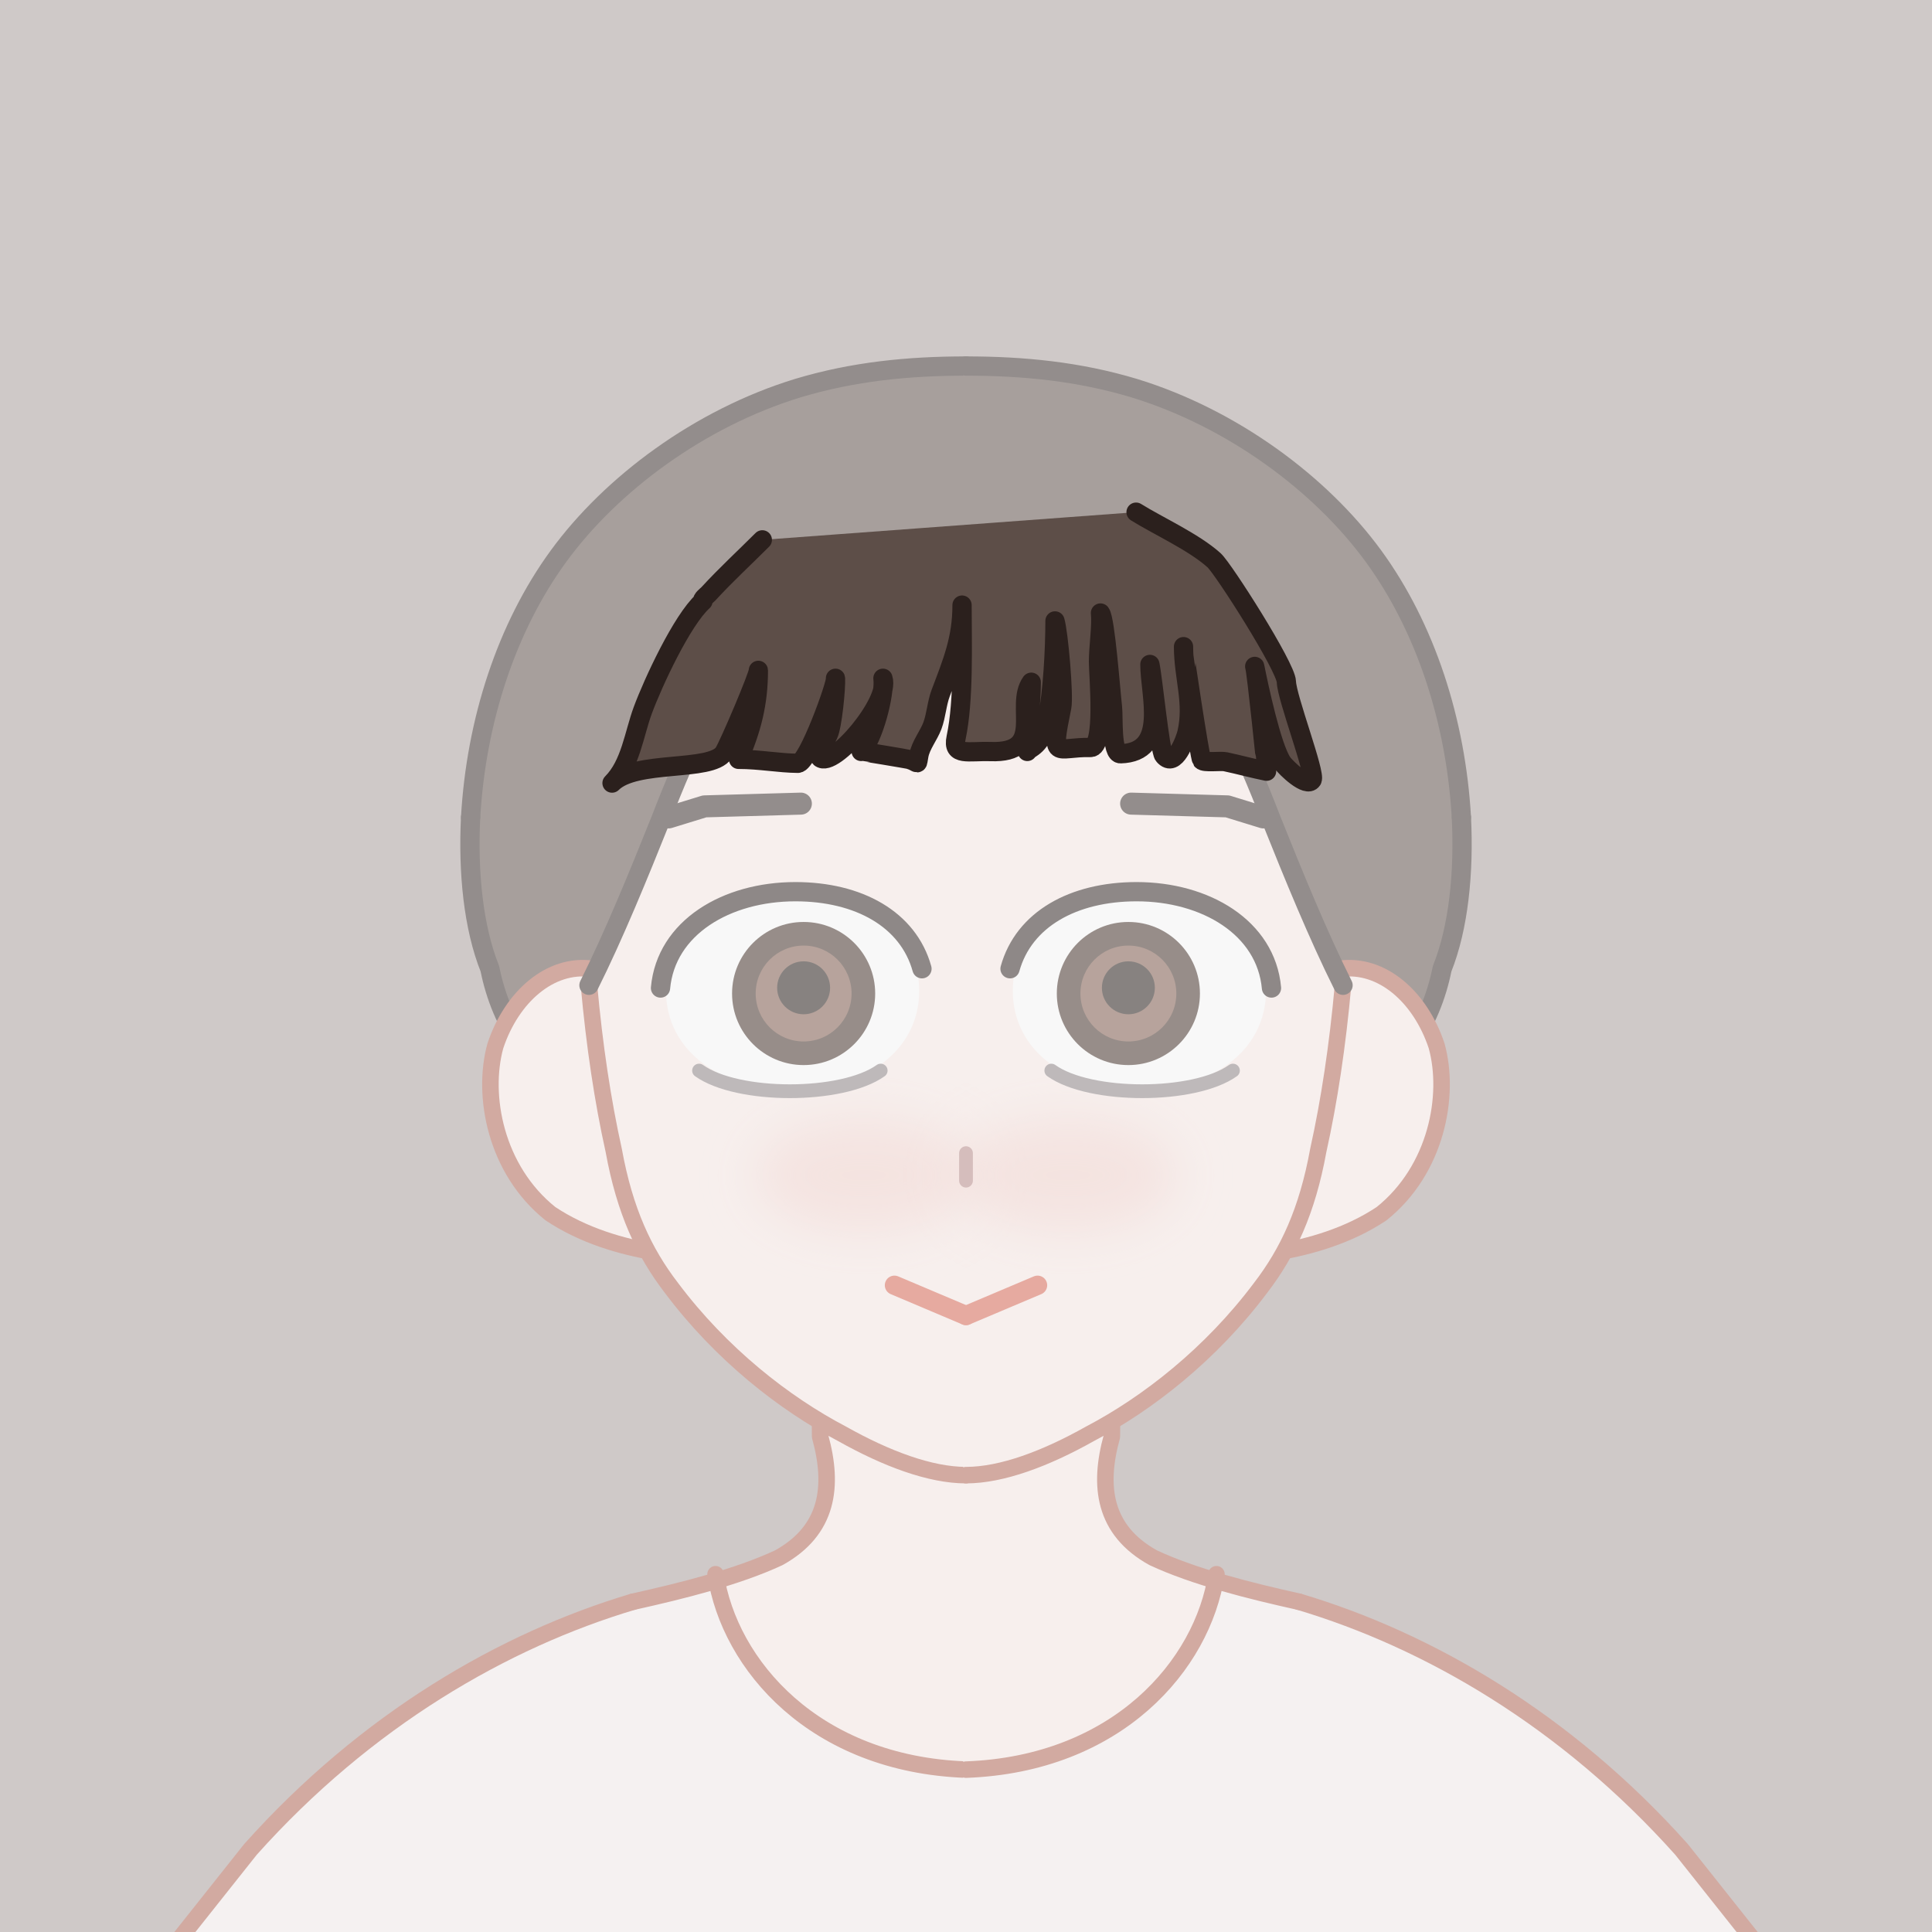
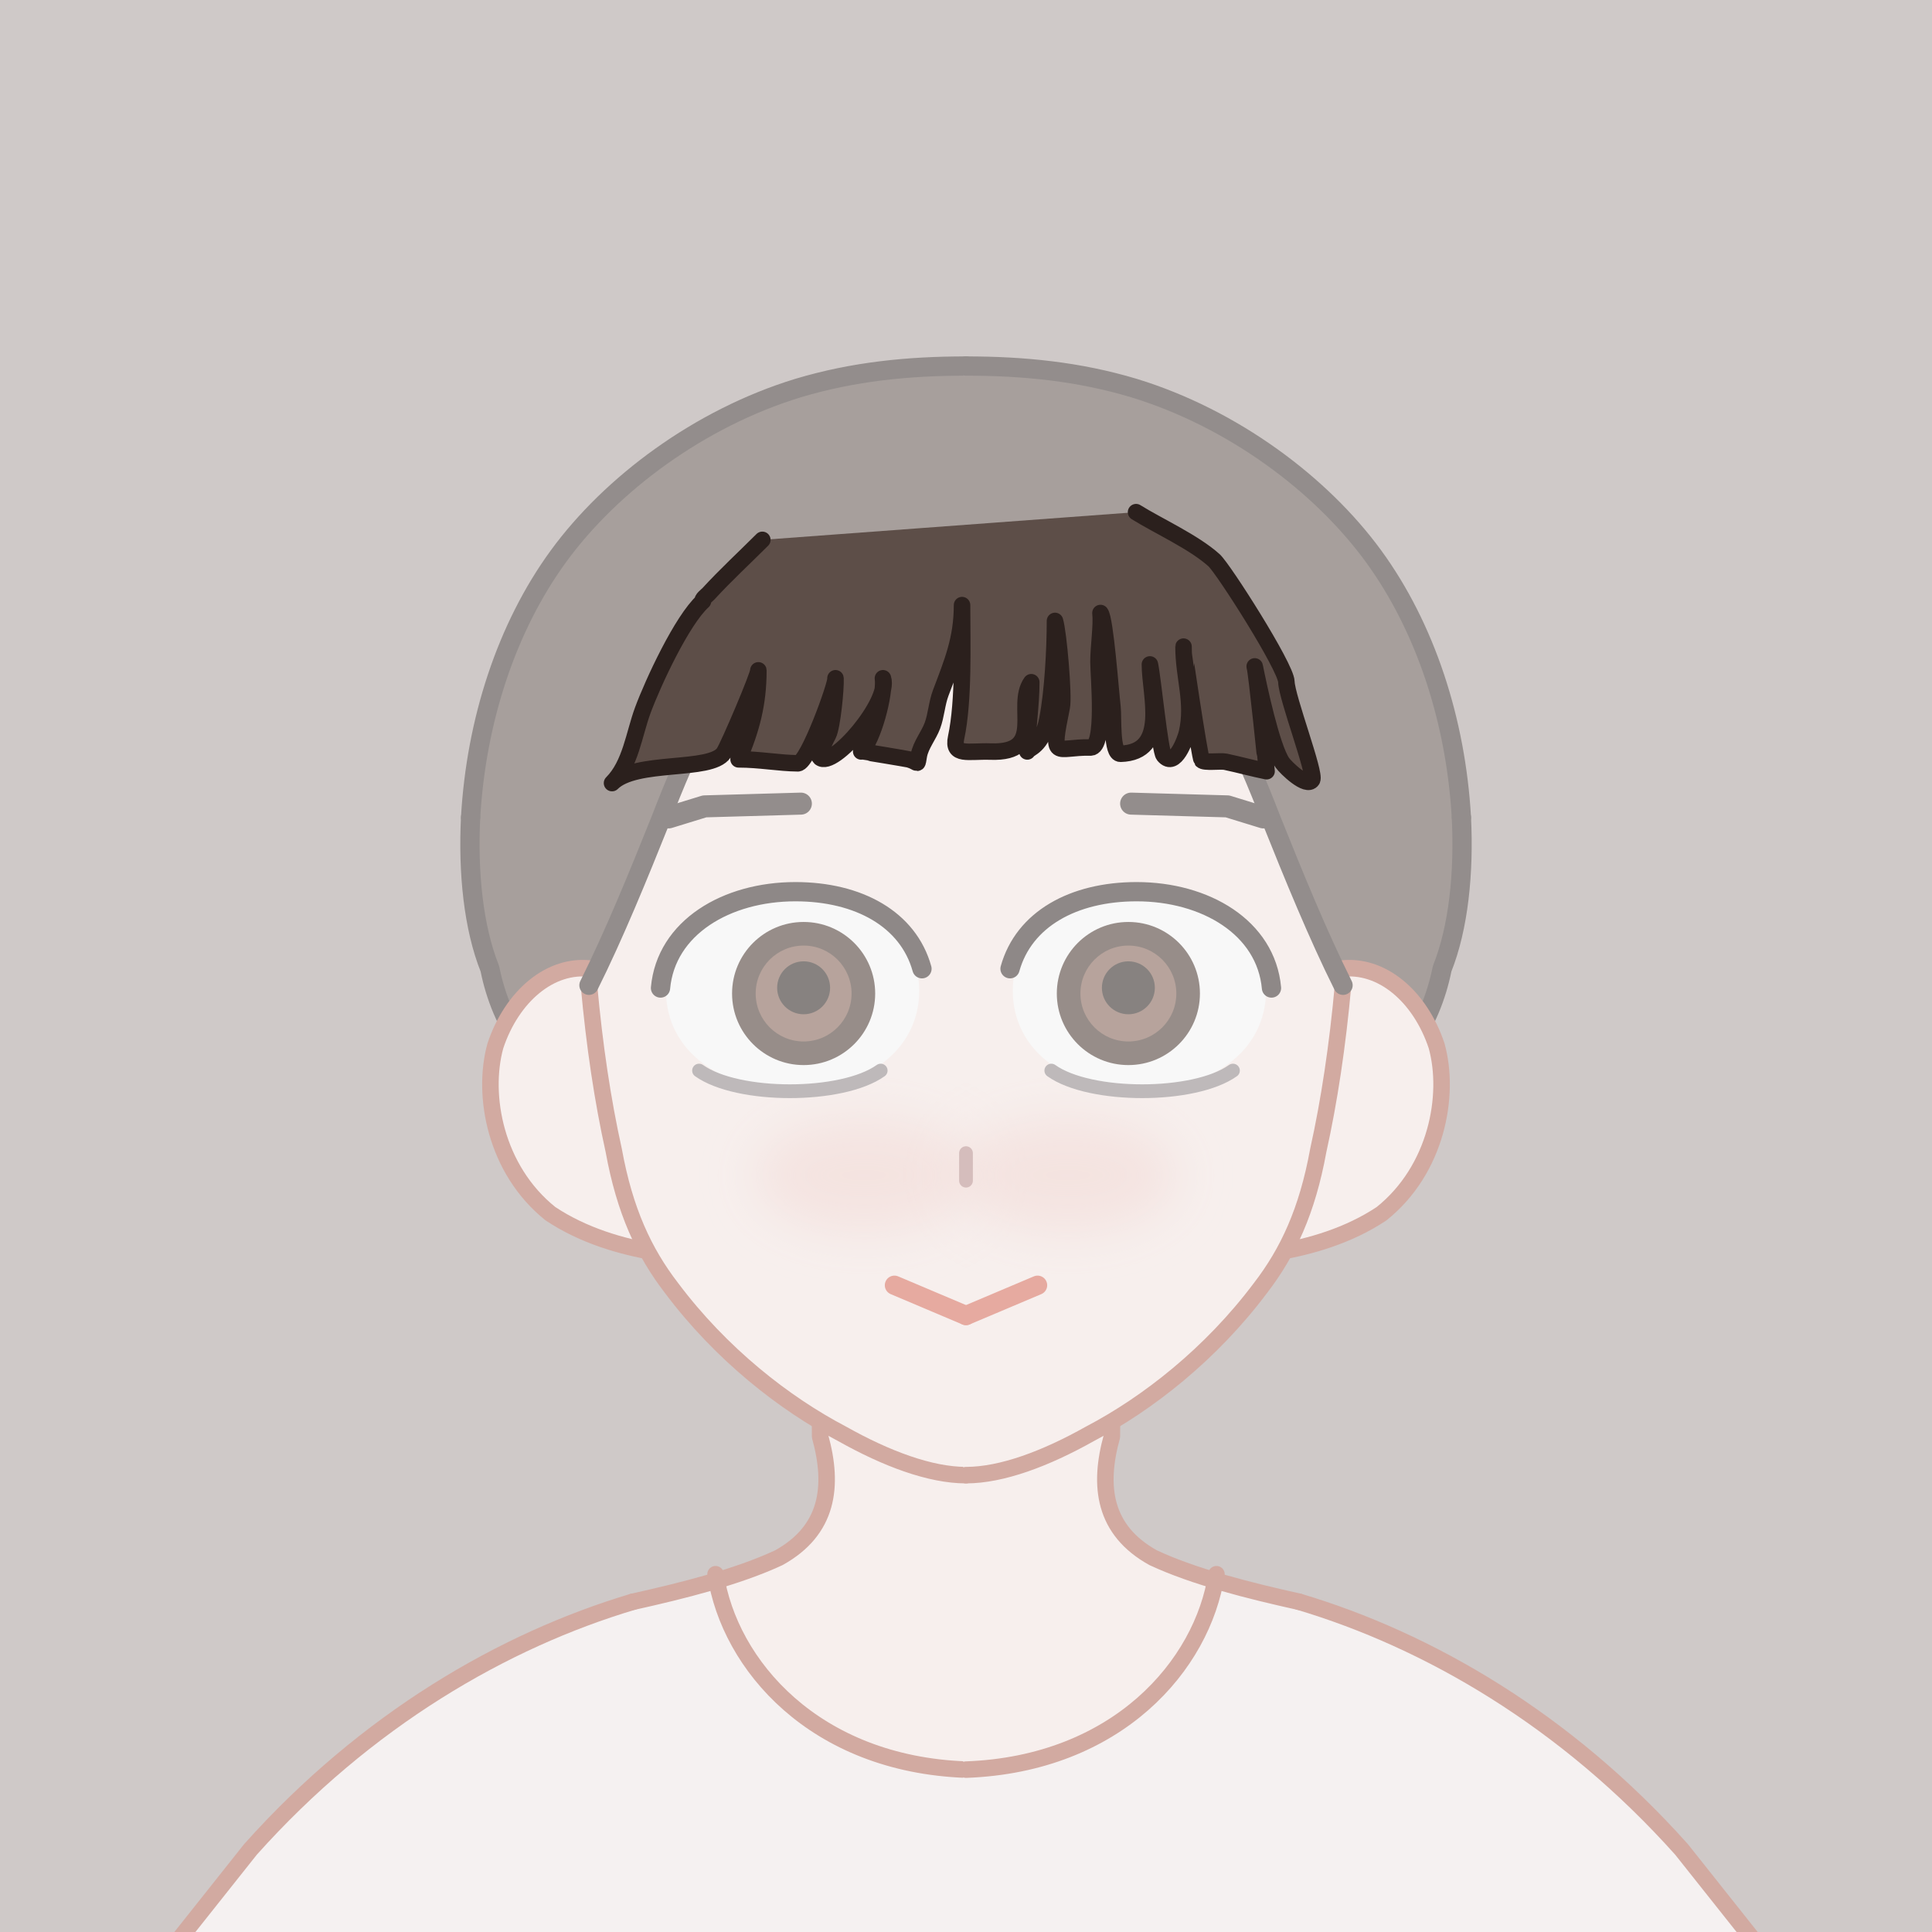
<svg xmlns="http://www.w3.org/2000/svg" width="702" height="702" viewBox="0 0 702 702">
  <defs>
    <clipPath id="clip-path-1">
      <path d="M242 389.2 L386 389.2 L386 464.8 L242 464.8 Z" />
    </clipPath>
    <filter id="filter-1" filterUnits="userSpaceOnUse" x="245" y="377" width="138" height="100" color-interpolation-filters="sRGB">
      <feGaussianBlur in="SourceGraphic" stdDeviation="9" color-interpolation-filters="linearRGB" />
    </filter>
    <clipPath id="clip-path-2">
      <path d="M460 389.2 L316 389.2 L316 464.8 L460 464.8 Z" />
    </clipPath>
    <filter id="filter-2" filterUnits="userSpaceOnUse" x="319" y="377" width="138" height="100" color-interpolation-filters="sRGB">
      <feGaussianBlur in="SourceGraphic" stdDeviation="9" color-interpolation-filters="linearRGB" />
    </filter>
    <clipPath id="clip-path-3">
      <path d="M242 360 C242 338 262 326 288 326 C314 326 334 338 334 360 C334 382 314 396 288 396 C262 396 242 382 242 360 Z" />
    </clipPath>
    <clipPath id="clip-path-4">
      <path d="M460 360 C460 338 440 326 414 326 C388 326 368 338 368 360 C368 382 388 396 414 396 C440 396 460 382 460 360 Z" />
    </clipPath>
  </defs>
  <g id="_ref">
    <g opacity="0.5">
      <rect x="0" y="0" width="702" height="702" fill="#ada19f" />
      <g data-layer="body">
        <g>
          <path d="M260 573 L230 582 C183 596 133 625 91 672 L60 712 L352 712 L352 643 C296 641 265 605 260 573 Z" fill="#f9f2f1" />
          <path d="M296 490 L298 522 C303 540 301 556 283 566 L260 573 C265 605 296 641 352 643 L352 490 Z" fill="#fdeeea" />
          <path d="M230 582 C183 596 133 625 91 672 L64 706" fill="none" stroke="#b46352" stroke-width="6" stroke-linecap="round" stroke-linejoin="round" />
          <path d="M296 500 C298 510 298 516 298 522 C303 540 301 556 283 566 C268 573 248 578 230 582" fill="none" stroke="#b46352" stroke-width="6" stroke-linecap="round" stroke-linejoin="round" />
          <path d="M260 572 C265 605 296 641 351 643" fill="none" stroke="#b46352" stroke-width="6" stroke-linecap="round" stroke-linejoin="round" />
        </g>
        <g>
          <path d="M442 573 L472 582 C519 596 569 625 611 672 L642 712 L350 712 L350 643 C406 641 437 605 442 573 Z" fill="#f9f2f1" />
          <path d="M406 490 L404 522 C399 540 401 556 419 566 L442 573 C437 605 406 641 350 643 L350 490 Z" fill="#fdeeea" />
          <path d="M472 582 C519 596 569 625 611 672 L638 706" fill="none" stroke="#b46352" stroke-width="6" stroke-linecap="round" stroke-linejoin="round" />
          <path d="M406 500 C404 510 404 516 404 522 C399 540 401 556 419 566 C434 573 454 578 472 582" fill="none" stroke="#b46352" stroke-width="6" stroke-linecap="round" stroke-linejoin="round" />
          <path d="M442 572 C437 605 406 641 351 643" fill="none" stroke="#b46352" stroke-width="6" stroke-linecap="round" stroke-linejoin="round" />
        </g>
      </g>
      <g data-layer="hairBase">
        <g>
          <path d="M352 133 L351 133 C330 133 310 135 290 141 C254 152 222 176 203 202 C184 228 173 262 171 297 C170 317 172 337 178 352 C180 362 184 372 190 380 L198 386 L352 386 Z" fill="#5d4e48" />
          <path d="M351 133 C330 133 310 135 290 141 C254 152 222 176 203 202 C184 228 173 262 171 297" fill="none" stroke="#352a27" stroke-width="7" stroke-linecap="round" stroke-linejoin="round" />
          <path d="M171 297 C170 317 172 337 178 352 C180 362 184 372 190 380" fill="none" stroke="#352a27" stroke-width="7" stroke-linecap="round" stroke-linejoin="round" />
        </g>
        <g>
          <path d="M350 133 L351 133 C372 133 392 135 412 141 C448 152 480 176 499 202 C518 228 529 262 531 297 C532 317 530 337 524 352 C522 362 518 372 512 380 L504 386 L350 386 Z" fill="#5d4e48" />
          <path d="M351 133 C372 133 392 135 412 141 C448 152 480 176 499 202 C518 228 529 262 531 297" fill="none" stroke="#352a27" stroke-width="7" stroke-linecap="round" stroke-linejoin="round" />
          <path d="M531 297 C532 317 530 337 524 352 C522 362 518 372 512 380" fill="none" stroke="#352a27" stroke-width="7" stroke-linecap="round" stroke-linejoin="round" />
        </g>
      </g>
      <g data-layer="ear">
        <g>
          <path d="M215 352 C200 350 186 362 180 380 C175 398 180 425 200 441 C212 449 226 453 238 455 L225 380 Z" fill="#fdeeea" />
          <path d="M215 352 C200 350 186 362 180 380 C175 398 180 425 200 441 C212 449 226 453 238 455" fill="none" stroke="#b46352" stroke-width="6" stroke-linecap="round" stroke-linejoin="round" />
        </g>
        <g>
          <path d="M487 352 C502 350 516 362 522 380 C527 398 522 425 502 441 C490 449 476 453 464 455 L477 380 Z" fill="#fdeeea" />
          <path d="M487 352 C502 350 516 362 522 380 C527 398 522 425 502 441 C490 449 476 453 464 455" fill="none" stroke="#b46352" stroke-width="6" stroke-linecap="round" stroke-linejoin="round" />
        </g>
      </g>
      <g data-layer="face">
        <g>
          <path d="M352 200 L351 200 C322 200 296 208 278 228 C262 246 250 272 240 298 C232 318 223 340 214 358 C216 380 219 400 223 418 C227 440 234 455 244 468 C262 492 285 510 306 521 C322 530 338 536 351 536 L352 536 Z" fill="#fdeeea" />
          <path d="M214 358 C216 380 219 400 223 418 C227 440 234 455 244 468 C262 492 285 510 306 521 C322 530 338 536 351 536" fill="none" stroke="#b46352" stroke-width="6" stroke-linecap="round" stroke-linejoin="round" />
        </g>
        <g>
          <path d="M350 200 L351 200 C380 200 406 208 424 228 C440 246 452 272 462 298 C470 318 479 340 488 358 C486 380 483 400 479 418 C475 440 468 455 458 468 C440 492 417 510 396 521 C380 530 364 536 351 536 L350 536 Z" fill="#fdeeea" />
          <path d="M488 358 C486 380 483 400 479 418 C475 440 468 455 458 468 C440 492 417 510 396 521 C380 530 364 536 351 536" fill="none" stroke="#b46352" stroke-width="6" stroke-linecap="round" stroke-linejoin="round" />
        </g>
      </g>
      <g data-layer="makeup">
        <g clip-path="url(#clip-path-1)">
          <g filter="url(#filter-1)">
            <ellipse cx="314" cy="427" rx="40" ry="21" fill="#f3bfb8" opacity="0.5" />
          </g>
        </g>
        <g clip-path="url(#clip-path-2)">
          <g filter="url(#filter-2)">
            <ellipse cx="388" cy="427" rx="40" ry="21" fill="#f3bfb8" opacity="0.5" />
          </g>
        </g>
      </g>
      <g data-layer="mouth">
        <line x1="325" y1="467" x2="351" y2="478" fill="none" stroke="#dc6450" stroke-width="7" stroke-linecap="round" stroke-linejoin="round" />
        <line x1="377" y1="467" x2="351" y2="478" fill="none" stroke="#dc6450" stroke-width="7" stroke-linecap="round" stroke-linejoin="round" />
        <line x1="351" y1="419" x2="351" y2="429" fill="none" stroke="#b98a88" stroke-width="5" stroke-linecap="round" />
      </g>
      <g data-layer="eye">
        <path d="M242 360 C242 338 262 326 288 326 C314 326 334 338 334 360 C334 382 314 396 288 396 C262 396 242 382 242 360 Z" fill="#ffffff" />
        <g clip-path="url(#clip-path-3)">
          <g>
            <circle cx="292" cy="361" r="26" fill="#3e2a22" />
            <circle cx="292" cy="361" r="17.42" fill="#7e5647" />
            <circle cx="292" cy="358.92" r="9.62" fill="#1e1410" />
          </g>
        </g>
        <g>
          <path d="M254 389 C268 399 306 399 320 389" fill="none" stroke="#8b8284" stroke-width="5" stroke-linecap="round" />
          <path d="M240 359 C242 337 264 324 289 324 C312 324 330 334 335 352" fill="none" stroke="#2b201d" stroke-width="7" stroke-linecap="round" stroke-linejoin="round" />
        </g>
        <g>
          <path d="M460 360 C460 338 440 326 414 326 C388 326 368 338 368 360 C368 382 388 396 414 396 C440 396 460 382 460 360 Z" fill="#ffffff" />
          <g clip-path="url(#clip-path-4)">
            <g>
              <circle cx="410" cy="361" r="26" fill="#3e2a22" />
              <circle cx="410" cy="361" r="17.42" fill="#7e5647" />
              <circle cx="410" cy="358.92" r="9.62" fill="#1e1410" />
            </g>
          </g>
          <g>
            <path d="M448 389 C434 399 396 399 382 389" fill="none" stroke="#8b8284" stroke-width="5" stroke-linecap="round" />
            <path d="M462 359 C460 337 438 324 413 324 C390 324 372 334 367 352" fill="none" stroke="#2b201d" stroke-width="7" stroke-linecap="round" stroke-linejoin="round" />
          </g>
        </g>
      </g>
      <g data-layer="hairLine">
        <path d="M351 200 C322 200 296 208 278 228 C262 246 250 272 240 298 C232 318 223 340 214 358" fill="none" stroke="#352a27" stroke-width="7" stroke-linecap="round" stroke-linejoin="round" />
        <path d="M351 200 C380 200 406 208 424 228 C440 246 452 272 462 298 C470 318 479 340 488 358" fill="none" stroke="#352a27" stroke-width="7" stroke-linecap="round" stroke-linejoin="round" />
      </g>
      <g data-layer="brow">
        <polyline points="243,297 256,293 291,292" fill="none" stroke="#352a27" stroke-width="8" stroke-linecap="round" stroke-linejoin="round" />
        <polyline points="459,297 446,293 411,292" fill="none" stroke="#352a27" stroke-width="8" stroke-linecap="round" stroke-linejoin="round" />
      </g>
    </g>
  </g>
  <g id="full">
-     <path d="M276.992 196.158 C270.498 202.652 263.692 208.911 257.337 215.838 C257.024 216.18 254.704 217.944 255.436 218.432 C247.763 225.408 237.26 248.073 233.549 258.117 C230.38 266.696 229.127 277.793 222.384 284.536 C230.957 275.964 258.238 280.644 263.007 273.547 C264.742 270.963 275.87 244.842 275.555 243.58 C275.555 255.727 273.026 265.048 268.369 275.914 C276.143 275.914 282.947 277.292 289.925 277.351 C293.545 277.382 304.115 248.069 303.577 246.454 C303.779 250.091 302.422 263.981 300.935 266.953 C300.507 267.811 297.006 274.445 297.922 275.263 C302.661 279.491 323.628 254.872 320.822 246.454 C321.633 252.132 317.252 268.706 312.918 273.04 C313.098 273.01 329.629 275.736 330.385 275.962 C334.022 277.049 333.113 278.577 333.887 274.427 C334.581 270.708 337.452 267.267 338.785 263.699 C340.188 259.945 340.383 255.566 341.824 251.758 C346.072 240.526 349.563 232.157 349.563 219.869 C349.563 233.898 350.293 254.536 347.407 268.01 C345.928 274.917 351.859 272.814 359.931 273.09 C380.241 273.786 368.492 256.599 374.711 247.892 C374.711 256.48 373.274 264.611 373.274 273.04 C373.713 271.724 378.571 271.547 380.555 261.417 C382.51 251.437 383.334 235.972 383.334 225.617 C384.636 229.85 386.615 252.867 385.794 256.916 C381.738 276.913 383.378 271.317 396.267 271.603 C401.641 271.722 399.153 245.601 399.141 240.442 C399.129 235.2 400.358 227.228 399.86 222.743 C401.632 224.959 403.55 251.195 404.224 256.967 C404.639 260.523 403.789 273.972 407.139 273.882 C424.695 273.413 417.823 252.599 417.823 241.425 C418.915 246.61 421.465 272.802 422.853 274.477 C426.952 279.427 430.77 268.428 431.274 266.269 C433.83 255.304 430.038 246.165 430.038 234.958 C429.962 235.185 435.918 275.218 436.658 276.193 C437.464 277.256 443.459 276.4 445.282 276.785 C450.256 277.836 455.385 279.259 460.216 280.225 C460.248 280.079 456.537 243.723 455.905 242.143 C457.31 249.168 462.039 271.558 465.964 277.171 C467.166 278.891 474.807 286.378 476.754 283.392 C478.191 281.188 467.553 253.523 467.414 247.722 C467.285 242.316 444.554 206.654 441.12 203.561 C433.744 196.916 420.739 191.064 412.793 186.098" fill="#5d4e48" stroke="#2b201d" stroke-width="7" stroke-linecap="round" stroke-linejoin="round" />
+     <path d="M276.992 196.158 C270.498 202.652 263.692 208.911 257.337 215.838 C257.024 216.18 254.704 217.944 255.436 218.432 C247.763 225.408 237.26 248.073 233.549 258.117 C230.38 266.696 229.127 277.793 222.384 284.536 C230.957 275.964 258.238 280.644 263.007 273.547 C264.742 270.963 275.87 244.842 275.555 243.58 C275.555 255.727 273.026 265.048 268.369 275.914 C276.143 275.914 282.947 277.292 289.925 277.351 C293.545 277.382 304.115 248.069 303.577 246.454 C303.779 250.091 302.422 263.981 300.935 266.953 C300.507 267.811 297.006 274.445 297.922 275.263 C302.661 279.491 323.628 254.872 320.822 246.454 C321.633 252.132 317.252 268.706 312.918 273.04 C313.098 273.01 329.629 275.736 330.385 275.962 C334.022 277.049 333.113 278.577 333.887 274.427 C334.581 270.708 337.452 267.267 338.785 263.699 C340.188 259.945 340.383 255.566 341.824 251.758 C346.072 240.526 349.563 232.157 349.563 219.869 C349.563 233.898 350.293 254.536 347.407 268.01 C345.928 274.917 351.859 272.814 359.931 273.09 C380.241 273.786 368.492 256.599 374.711 247.892 C374.711 256.48 373.274 264.611 373.274 273.04 C373.713 271.724 378.571 271.547 380.555 261.417 C382.51 251.437 383.334 235.972 383.334 225.617 C384.636 229.85 386.615 252.867 385.794 256.916 C381.738 276.913 383.378 271.317 396.267 271.603 C401.641 271.722 399.153 245.601 399.141 240.442 C399.129 235.2 400.358 227.228 399.86 222.743 C401.632 224.959 403.55 251.195 404.224 256.967 C404.639 260.523 403.789 273.972 407.139 273.882 C424.695 273.413 417.823 252.599 417.823 241.425 C418.915 246.61 421.465 272.802 422.853 274.477 C426.952 279.427 430.77 268.428 431.274 266.269 C433.83 255.304 430.038 246.165 430.038 234.958 C429.962 235.185 435.918 275.218 436.658 276.193 C437.464 277.256 443.459 276.4 445.282 276.785 C450.256 277.836 455.385 279.259 460.216 280.225 C460.248 280.079 456.537 243.723 455.905 242.143 C457.31 249.168 462.039 271.558 465.964 277.171 C467.166 278.891 474.807 286.378 476.754 283.392 C478.191 281.188 467.553 253.523 467.414 247.722 C467.285 242.316 444.554 206.654 441.12 203.561 C433.744 196.916 420.739 191.064 412.793 186.098" fill="#5d4e48" stroke="#2b201d" stroke-width="6" stroke-linecap="round" stroke-linejoin="round" />
  </g>
</svg>
